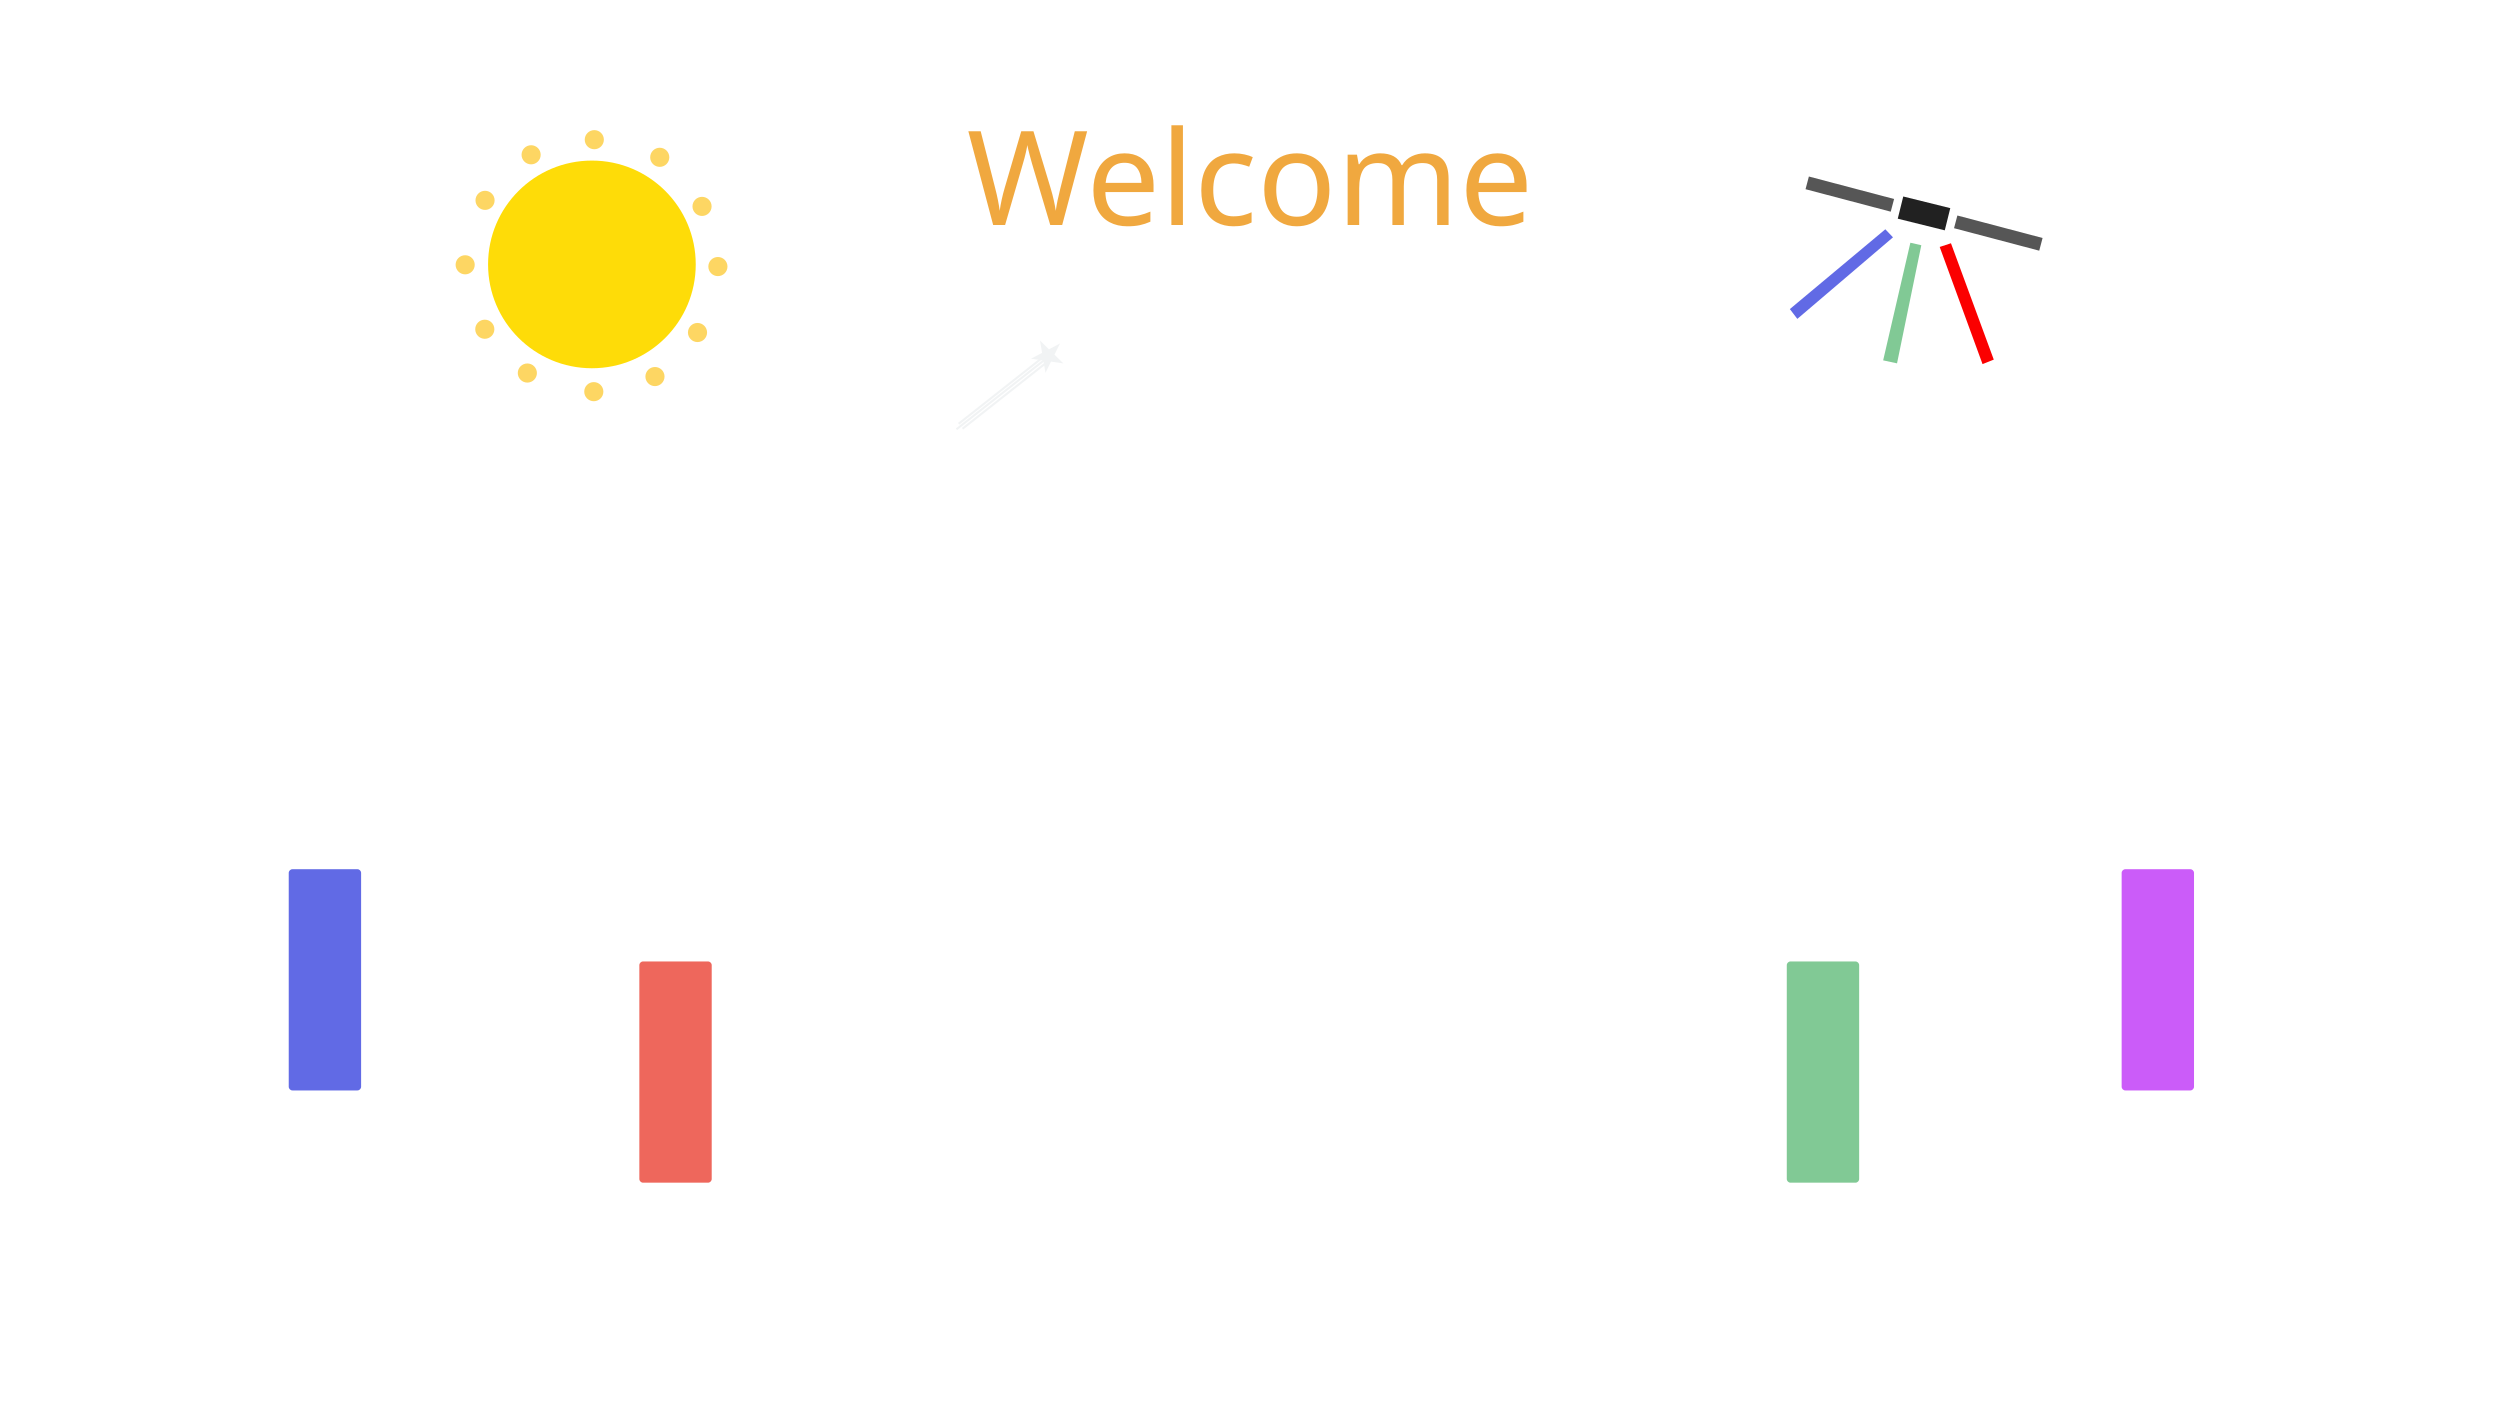
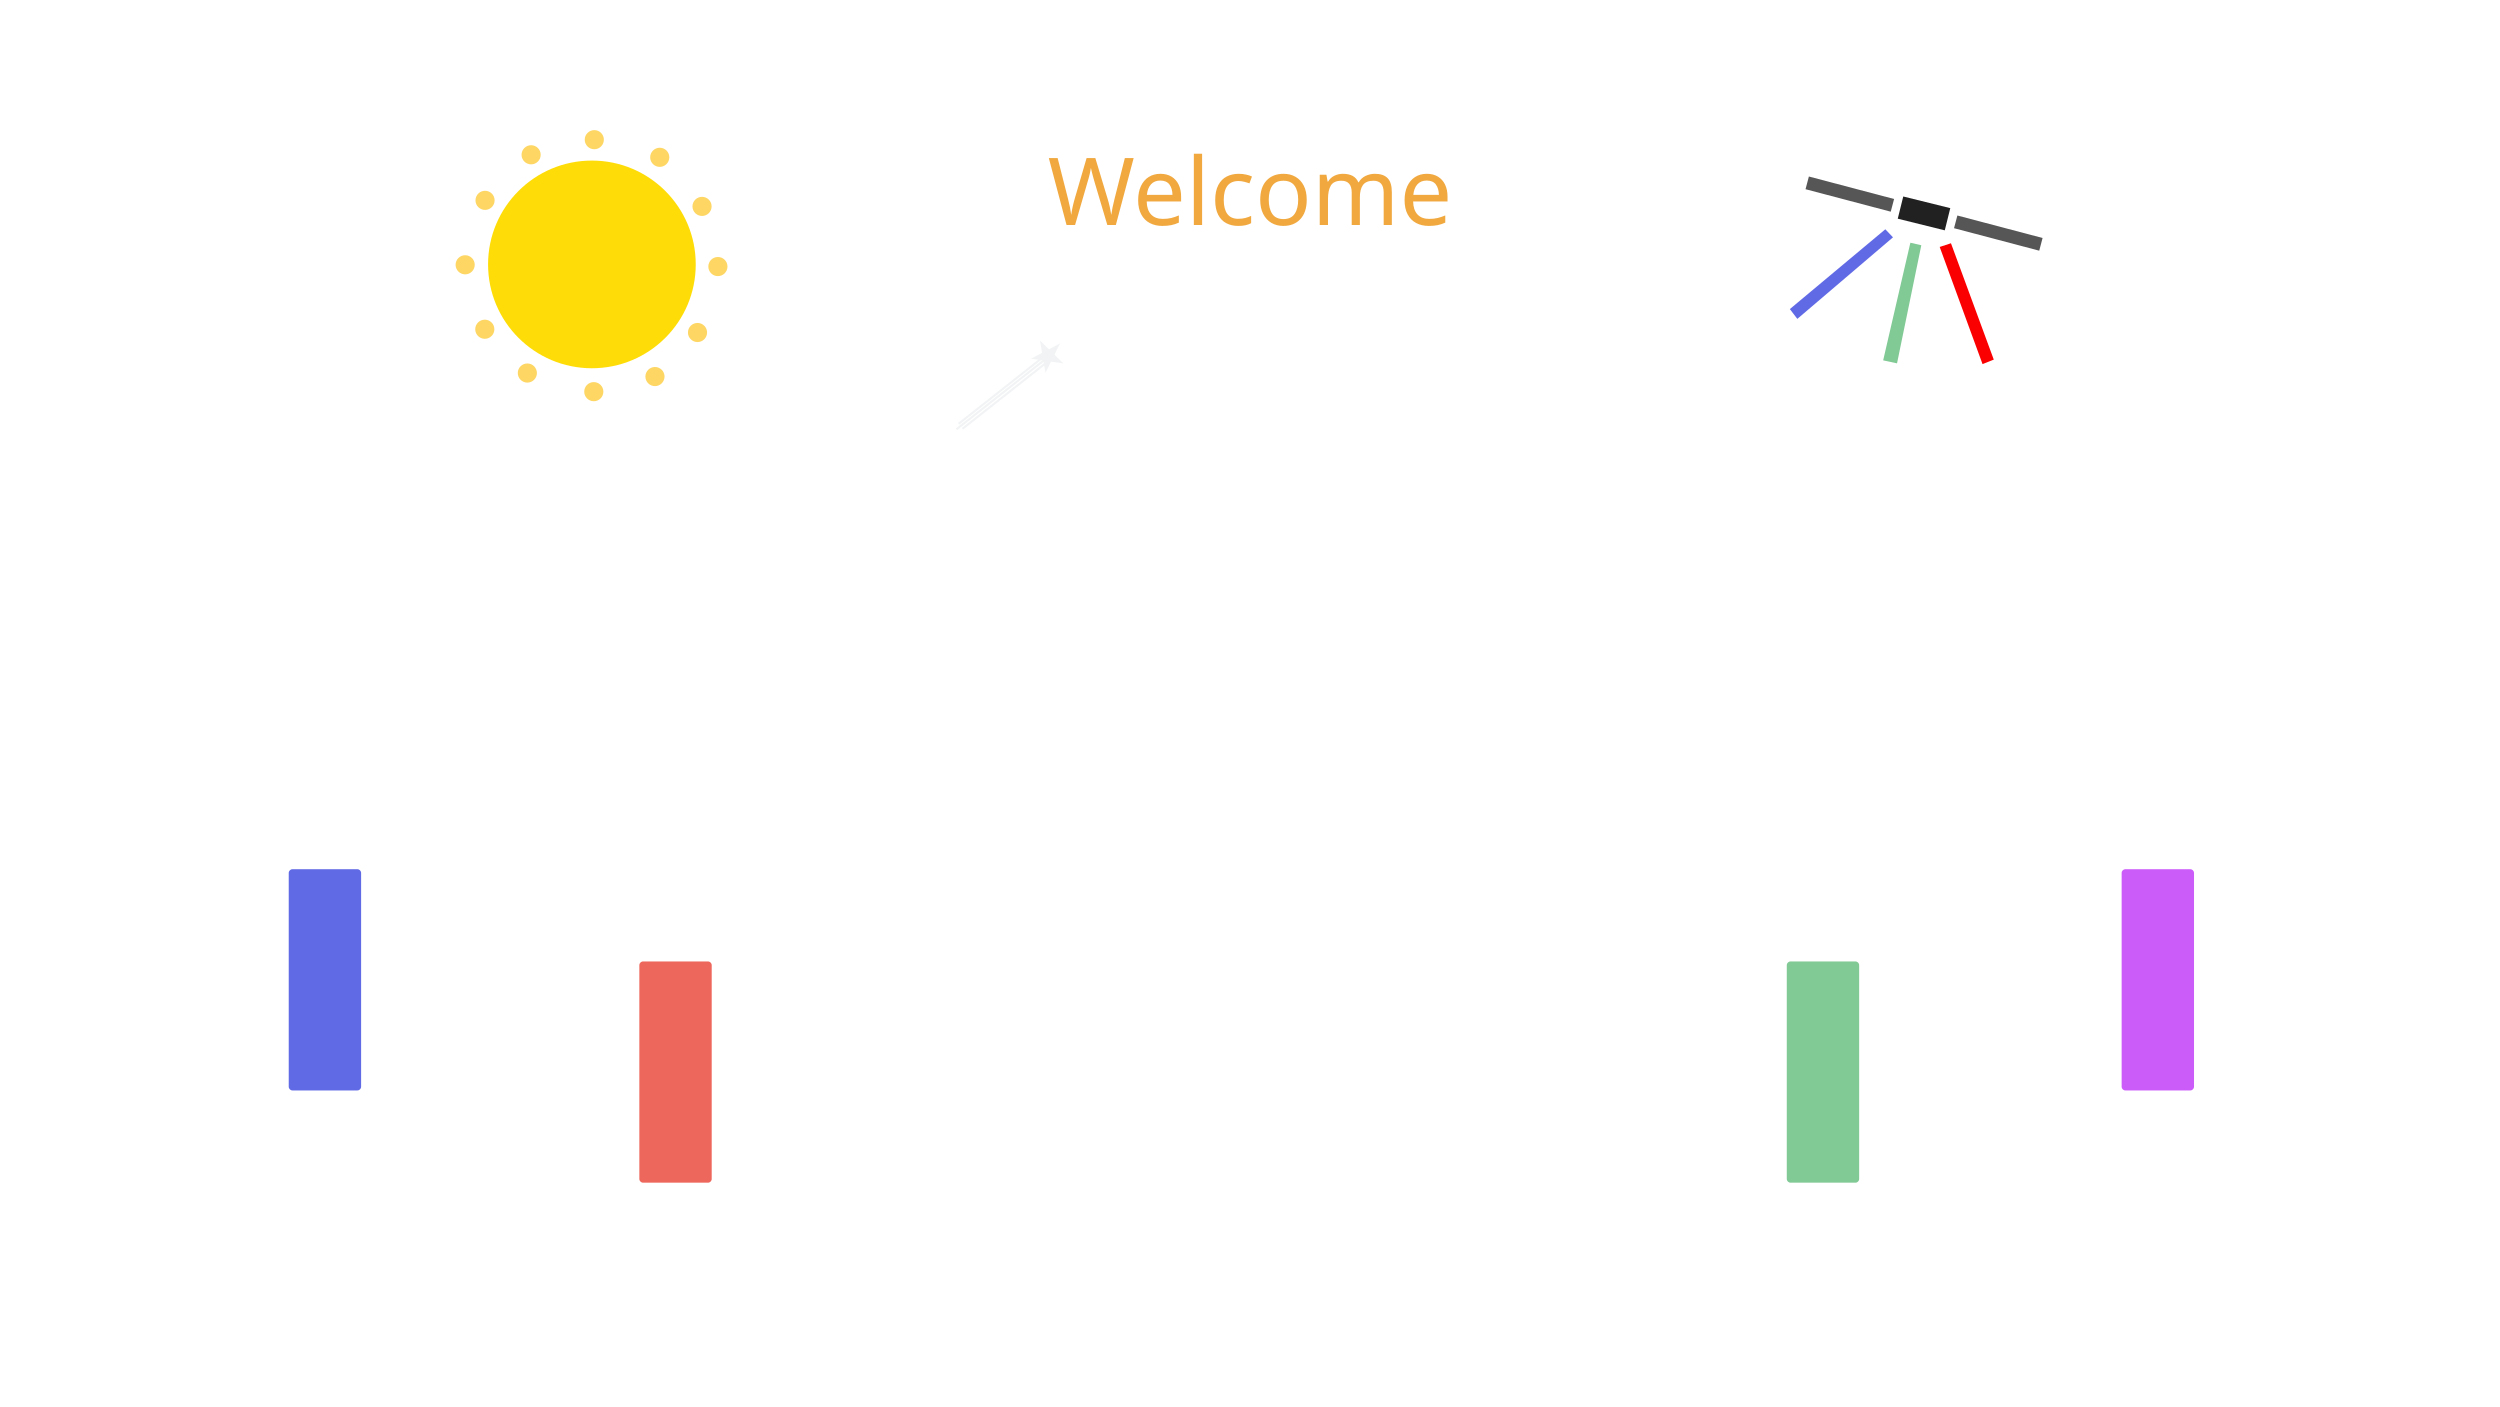
<svg xmlns="http://www.w3.org/2000/svg" id="太阳" baseProfile="full" width="100%" height="100%" viewBox="0 0 6667 3750">
  <defs>
    <style>
			.cls-1 {
			fill: #fedc08;
			}

			.cls-2 {
			fill: #fdd663;
			}

			.cls-2, .cls-3, .cls-4, .cls-5, .cls-6, .cls-7 {
			fill-rule: evenodd;
			}

			.cls-3 {
			fill: #565656;
			}

			.cls-4 {
			fill: #212121;
			}

			.cls-5, .cls-8 {
			fill: #616ae5;
			}

			.cls-10, .cls-6 {
			fill: #81c995;
			}

			.cls-7 {
			fill: #fb0000;
			}

			.cls-9 {
			fill: #cb5cf9;
			}

			.cls-11 {
			fill: #ee675c;
			}
			.cls-12 {
			fill: rgba(241,243,244,255);
			fill-rule: evenodd;
			}
		</style>
  </defs>
  <circle id="太阳-2" data-name="太阳" class="cls-1" cx="1578.5" cy="705.14" r="276.91" />
  <path id="太阳光" class="cls-2" d="M1759.42,393.991a25.51,25.51,0,1,1-25.51,25.51A25.51,25.51,0,0,1,1759.42,393.991ZM1584.88,347a25.51,25.51,0,1,1-25.51,25.51A25.509,25.509,0,0,1,1584.88,347ZM1872.2,524.9a25.51,25.51,0,1,1-25.51,25.51A25.509,25.509,0,0,1,1872.2,524.9Zm42.29,160.443a25.51,25.51,0,1,1-25.51,25.51A25.509,25.509,0,0,1,1914.49,685.34Zm-54.37,175.883a25.51,25.51,0,1,1-25.51,25.509A25.507,25.507,0,0,1,1860.12,861.223ZM1746.67,978.7a25.509,25.509,0,1,1-25.51,25.508A25.515,25.515,0,0,1,1746.67,978.7Zm-163.13,40.278a25.51,25.51,0,1,1-25.51,25.51A25.508,25.508,0,0,1,1583.54,1018.98ZM1406.32,969.3a25.509,25.509,0,1,1-25.51,25.51A25.51,25.51,0,0,1,1406.32,969.3ZM1292.87,852.5a25.51,25.51,0,1,1-25.51,25.509A25.509,25.509,0,0,1,1292.87,852.5ZM1240.51,680.64A25.51,25.51,0,1,1,1215,706.15,25.51,25.51,0,0,1,1240.51,680.64Zm53.03-171.855a25.51,25.51,0,1,1-25.51,25.51A25.51,25.51,0,0,1,1293.54,508.785Zm122.85-121.507a25.51,25.51,0,1,1-25.51,25.51A25.51,25.51,0,0,1,1416.39,387.278Z">
    <animateTransform attributeType="XML" attributeName="transform" begin="0s" dur="35s" type="rotate" from="0 1578.5 705.14" to="360 1578.5 705.14" repeatCount="indefinite" />
  </path>
  <path id="卫星_右" data-name="卫星 右" class="cls-3" d="M5219.93,574.722l227.22,59.968-8.93,33.841L5211,608.563Z">
    <animateMotion path="M 0 0 L 40 20 Z" dur="3s" repeatCount="indefinite" />
  </path>
  <path id="卫星_左" data-name="卫星 左" class="cls-3" d="M4823.93,470.722l227.22,59.968-8.93,33.841L4815,504.563Z">
    <animateMotion path="M 0 0 L 40 20 Z" dur="3s" repeatCount="indefinite" />
  </path>
  <path id="卫星-2" data-name="卫星" class="cls-4" d="M5075.6,524L5201,555.059l-14.67,59.211-125.39-31.059Z">
    <animateMotion path="M 0 0 L 40 20 Z" dur="3s" repeatCount="indefinite" />
  </path>
  <path id="卫星_蓝" data-name="卫星 蓝" class="cls-5" d="M5027.77,611.426l20.45,21.479-255.11,217.5-19.96-26.153Z">
    <animateMotion path="M 0 0 L 40 20 Z" dur="3s" repeatCount="indefinite" />
  </path>
  <path id="卫星_绿" data-name="卫星 绿" class="cls-6" d="M5094.57,647.3l29.19,6.682L5059,969l-37-8Z">
    <animateMotion path="M 0 0 L 40 20 Z" dur="3s" repeatCount="indefinite" />
  </path>
  <path id="卫星_红" data-name="卫星 红" class="cls-7" d="M5172.77,658.565l30.05-9.861L5317,959l-30,12Z">
    <animateMotion path="M 0 0 L 40 20 Z" dur="3s" repeatCount="indefinite" />
  </path>
  <rect id="蓝" class="cls-8" x="770" y="2318" width="193" height="590" rx="10" ry="10">
    <animateMotion path="M 0 0 L 0 50 Z" dur="4s" repeatCount="indefinite" />
  </rect>
  <rect id="紫红" class="cls-9" x="5658" y="2318" width="193" height="590" rx="10" ry="10">
    <animateMotion path="M 0 0 L 0 50 Z" dur="4s" repeatCount="indefinite" />
  </rect>
  <rect id="绿" class="cls-10" x="4765" y="2564" width="193" height="590" rx="10" ry="10">
    <animateMotion path="M 0 0 L 0 50 Z" dur="4s" repeatCount="indefinite" />
  </rect>
  <rect id="红" class="cls-11" x="1705" y="2564" width="193" height="590" rx="10" ry="10">
    <animateMotion path="M 0 0 L 0 50 Z" dur="4s" repeatCount="indefinite" />
  </rect>
  <path id="流星尾巴" class="cls-12" d="M2784.15,957.134l3.46,4.4L2552.47,1147.01l-3.47-4.4Zm5.69-14.705,3.46,4.4L2558.16,1132.3l-3.47-4.4Zm10.43,13.282,3.46,4.4L2568.59,1145.58l-3.47-4.4Z">
    <animateMotion path="M 50 0 L 0 50 Z" dur="4s" repeatCount="indefinite" />
  </path>
  <path id="五角星" class="cls-12" d="M2788.02,994.426l-5.53-33.071-33.16-4.8,29.72-15.517-5.66-33.049,23.9,23.481,29.66-15.631L2812,945.873l24,23.389-33.15-4.922Z">
    <animateMotion path="M 50 0 L 0 50 Z" dur="4s" repeatCount="indefinite" />
  </path>
-   <text id="2022" data-name="2022" font-size="350px" fill="#f0a83f" text-anchor="middle" x="3333.5" font-family="French Script MT" y="600">Welcome</text>
+   <text id="2022" data-name="2022" font-size="250px" fill="#f0a83f" text-anchor="middle" x="3333.5" font-family="French Script MT" y="600">Welcome</text>
</svg>
